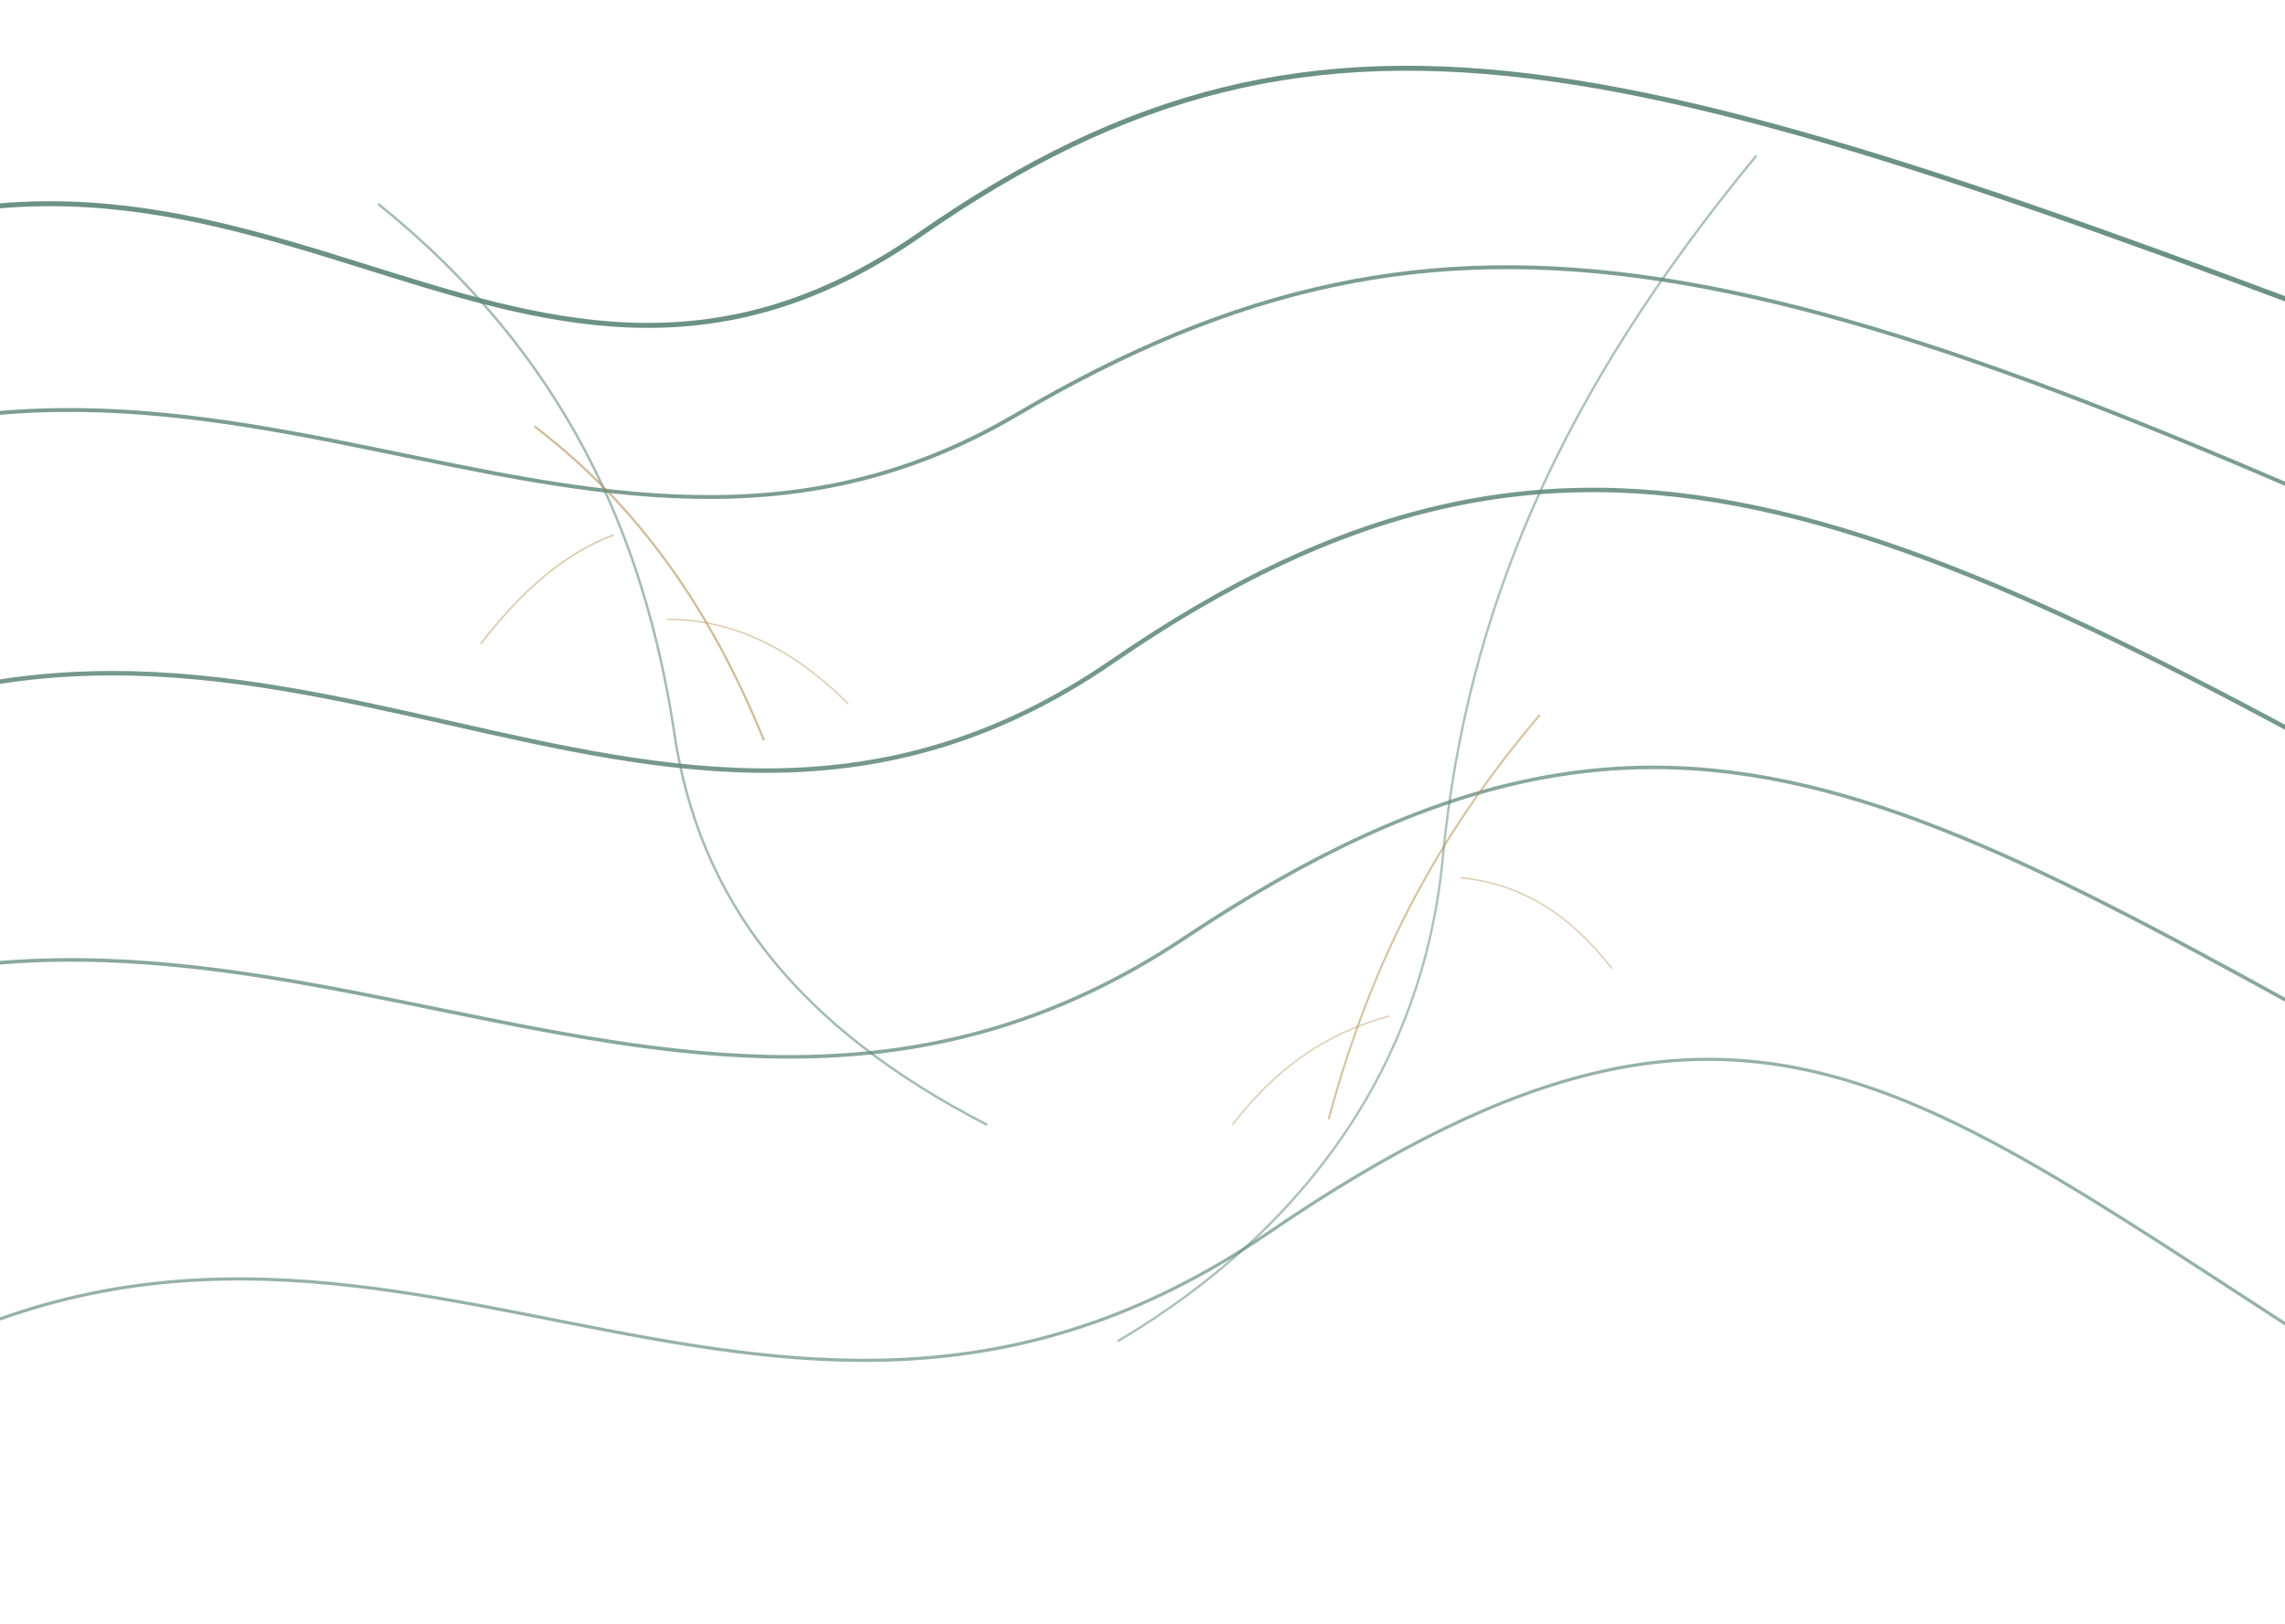
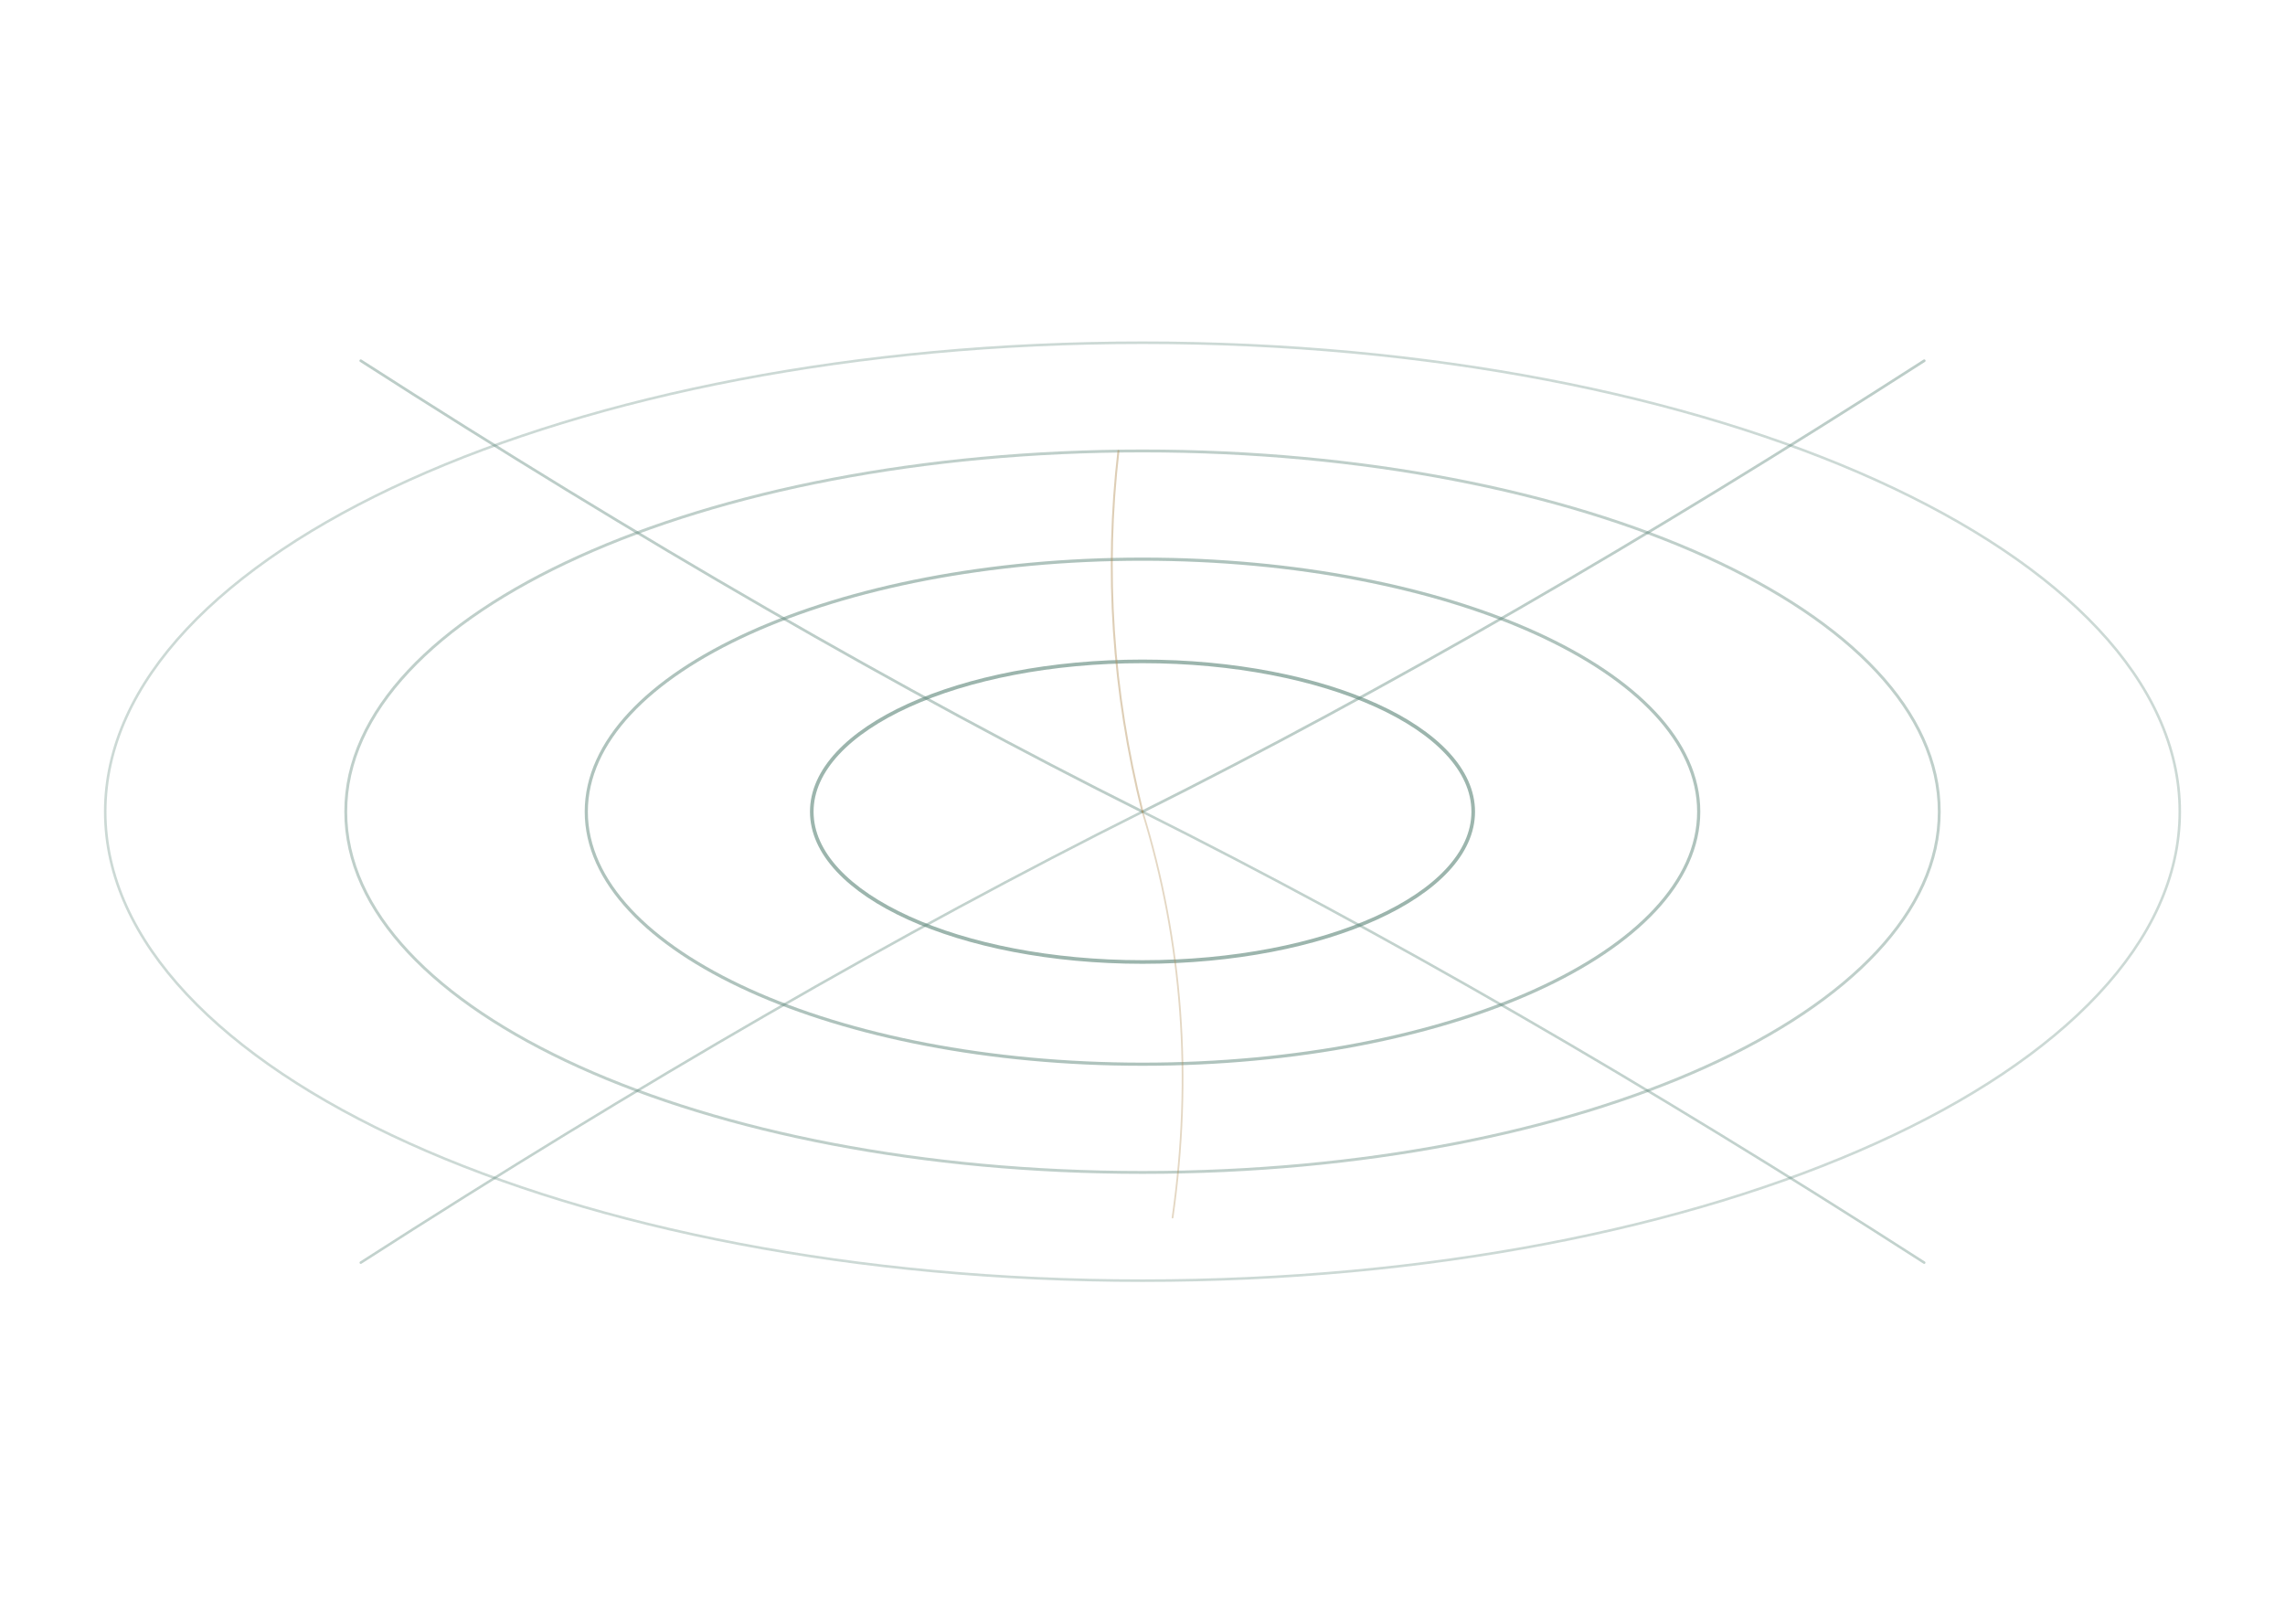
<svg xmlns="http://www.w3.org/2000/svg" width="760" height="540" viewBox="0 0 760 540">
  <rect width="760" height="540" fill="none" />
-   <g fill="none" stroke-linecap="round" stroke-linejoin="round">
-     <path d="M-90 98 C78 2 168 174 306 78 S548 18 846 132" stroke="#5F887B" stroke-width="1.65" opacity="0.92" />
-     <path d="M-110 174 C62 70 192 224 338 138 S592 82 856 204" stroke="#5F887B" stroke-width="1.28" opacity="0.82" />
-     <path d="M-86 258 C88 156 216 326 370 220 S628 166 850 292" stroke="#5F887B" stroke-width="1.48" opacity="0.86" />
-     <path d="M-104 352 C76 252 226 424 394 312 S642 270 850 382" stroke="#5F887B" stroke-width="1.18" opacity="0.74" />
-     <path d="M-48 462 C124 356 252 526 422 410 S644 372 820 478" stroke="#5F887B" stroke-width="1.05" opacity="0.66" />
-     <path d="M126 68 C188 118 214 178 224 242 C232 300 266 342 328 374" stroke="#5F887B" stroke-width="0.82" opacity="0.56" />
-     <path d="M584 52 C518 132 488 204 480 284 C474 352 436 408 372 446" stroke="#5F887B" stroke-width="0.78" opacity="0.52" />
-     <path d="M178 142 C212 168 236 202 254 246" stroke="#B08B50" stroke-width="0.72" opacity="0.58" />
-     <path d="M204 178 C188 184 174 196 160 214" stroke="#B08B50" stroke-width="0.56" opacity="0.44" />
-     <path d="M222 206 C244 206 264 216 282 234" stroke="#B08B50" stroke-width="0.52" opacity="0.42" />
-     <path d="M512 238 C478 278 456 320 442 372" stroke="#B08B50" stroke-width="0.68" opacity="0.52" />
-     <path d="M486 292 C506 294 522 304 536 322" stroke="#B08B50" stroke-width="0.5" opacity="0.42" />
-     <path d="M462 338 C440 344 424 356 410 374" stroke="#B08B50" stroke-width="0.5" opacity="0.42" />
+   <g fill="none" stroke-linecap="round">
+     <ellipse cx="380" cy="270" rx="110" ry="50" stroke="#5F887B" stroke-width="1.2" opacity="0.62" />
+     <ellipse cx="380" cy="270" rx="185" ry="84" stroke="#5F887B" stroke-width="1.05" opacity="0.50" />
+     <ellipse cx="380" cy="270" rx="265" ry="120" stroke="#5F887B" stroke-width="0.95" opacity="0.40" />
+     <ellipse cx="380" cy="270" rx="345" ry="156" stroke="#5F887B" stroke-width="0.85" opacity="0.32" />
+     <path d="M120 120 Q260 210 380 270 Q500 210 640 120" stroke="#5F887B" stroke-width="0.9" opacity="0.42" />
+     <path d="M120 420 Q260 330 380 270 Q500 330 640 420" stroke="#5F887B" stroke-width="0.85" opacity="0.38" />
+     <path d="M380 270 Q365 210 372 150" stroke="#B08B50" stroke-width="0.65" opacity="0.42" />
+     <path d="M380 270 Q400 335 390 405" stroke="#B08B50" stroke-width="0.58" opacity="0.34" />
  </g>
</svg>
